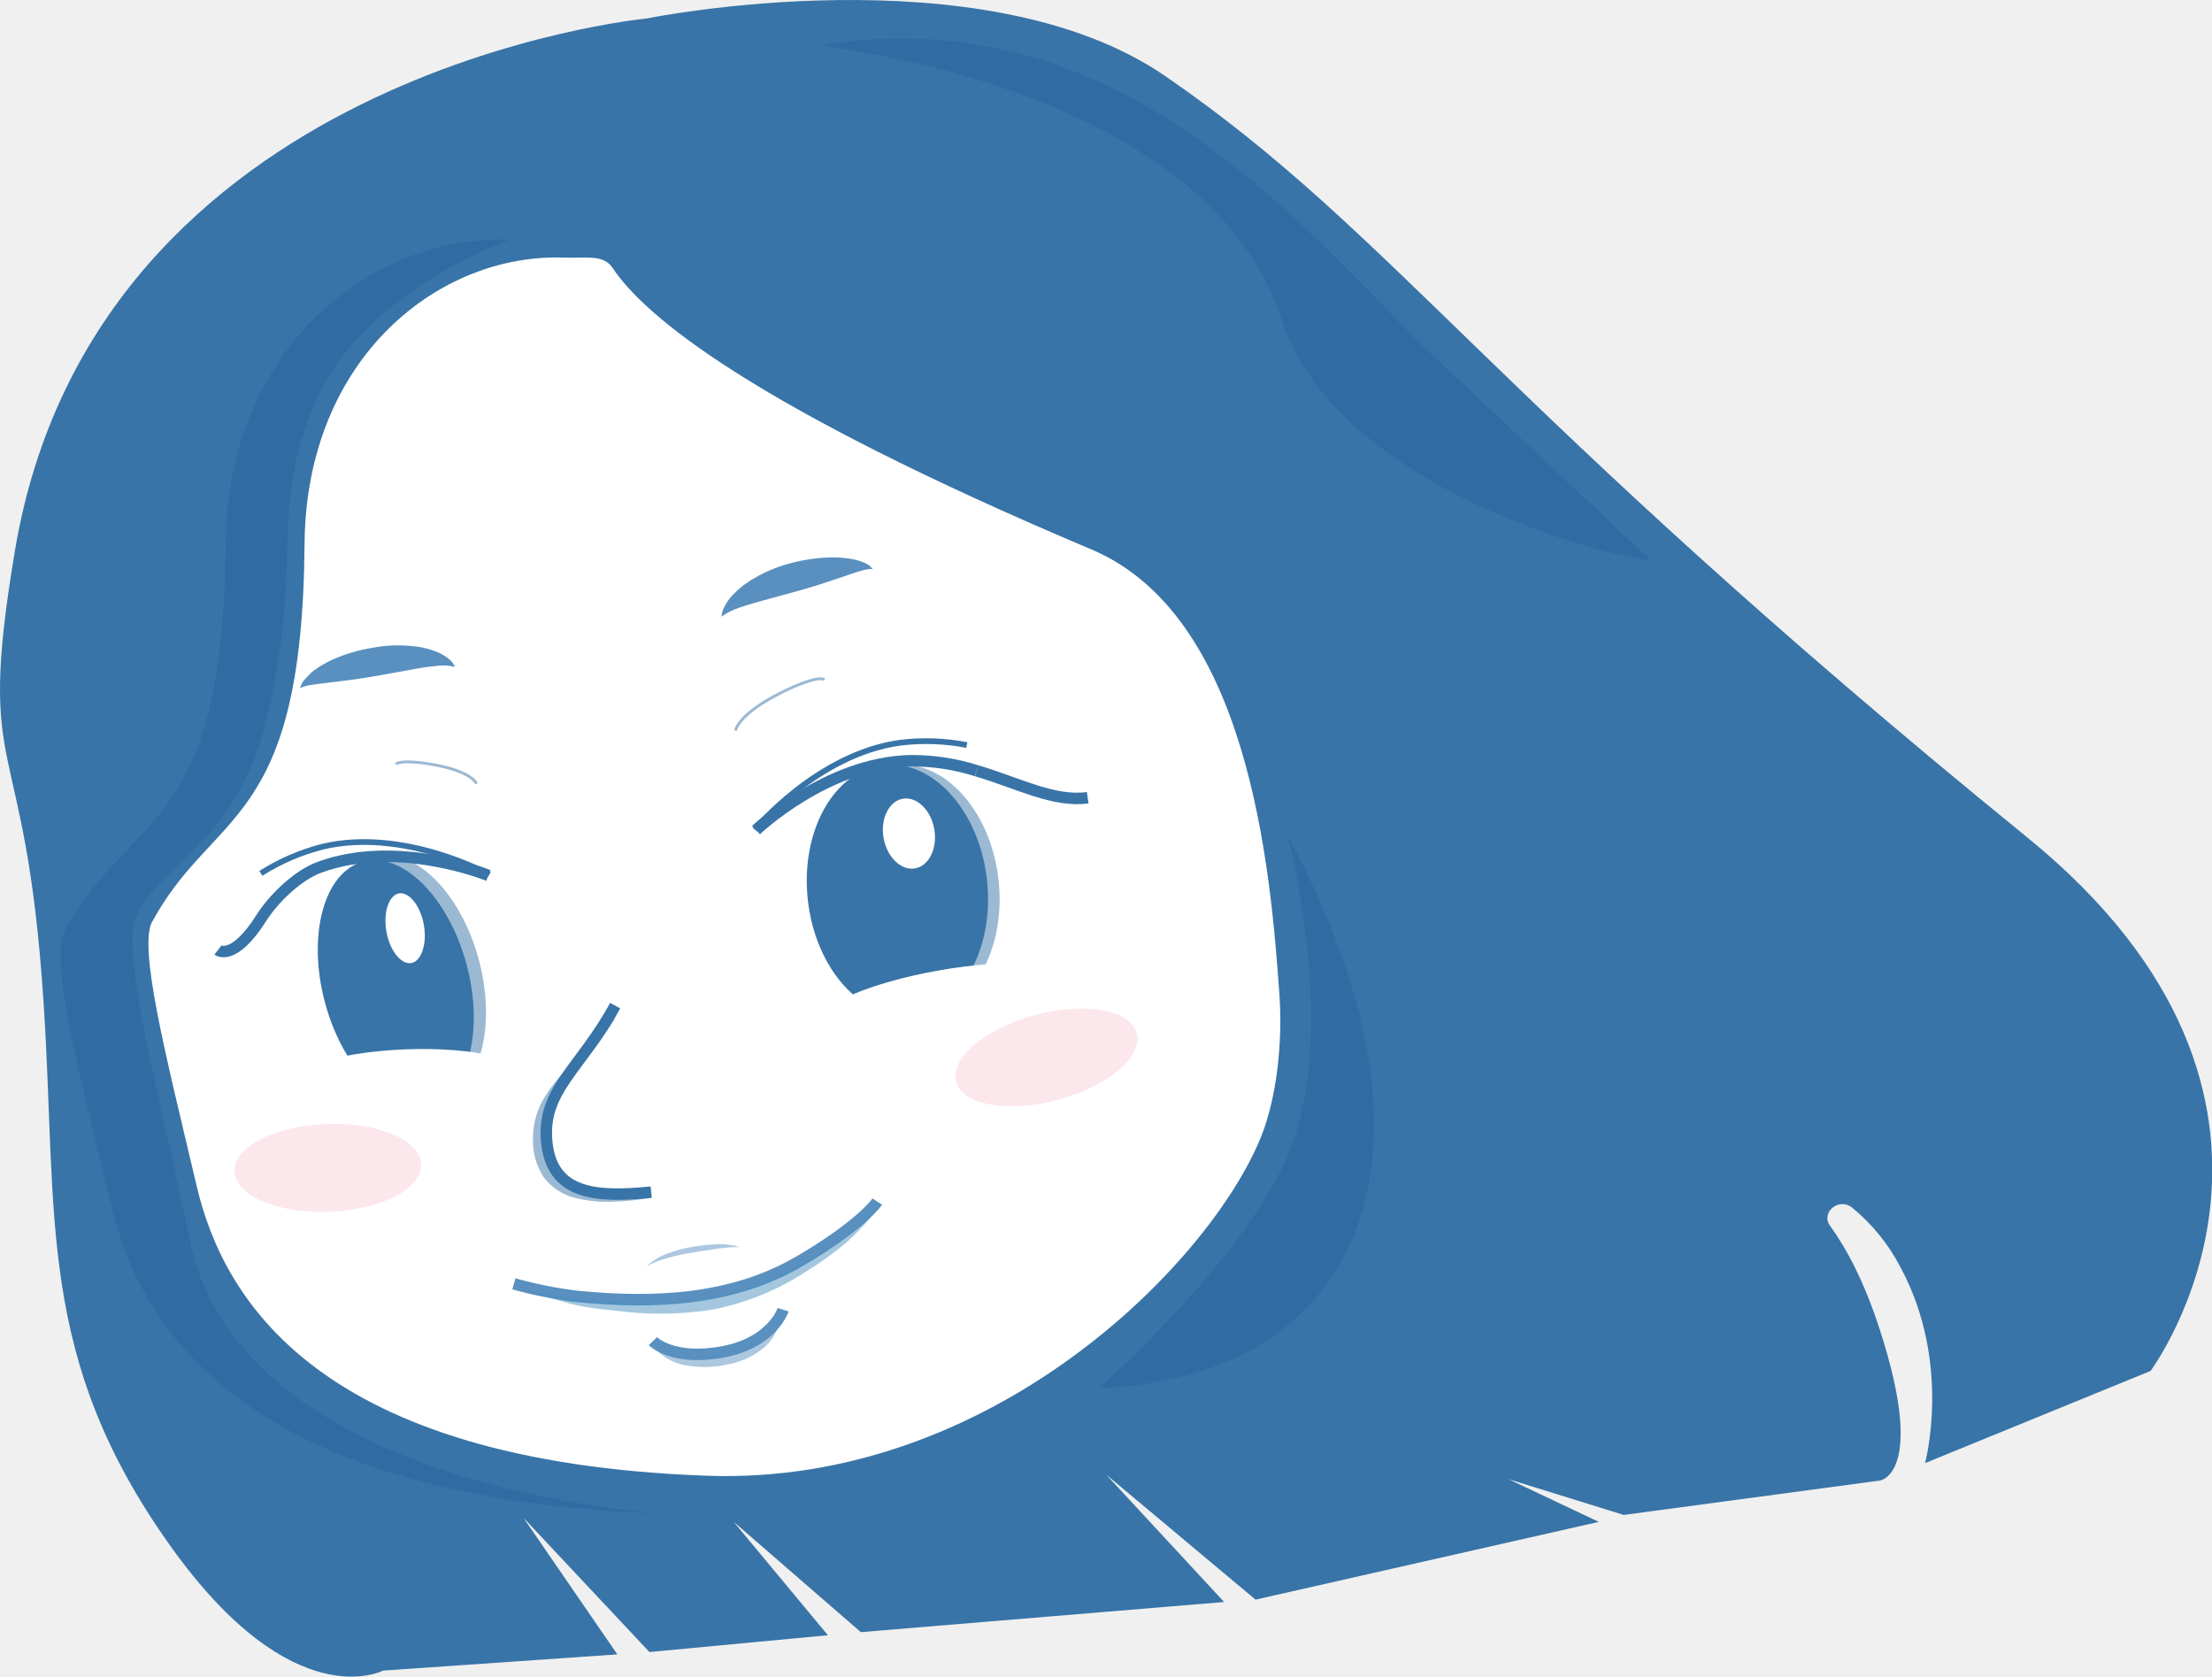
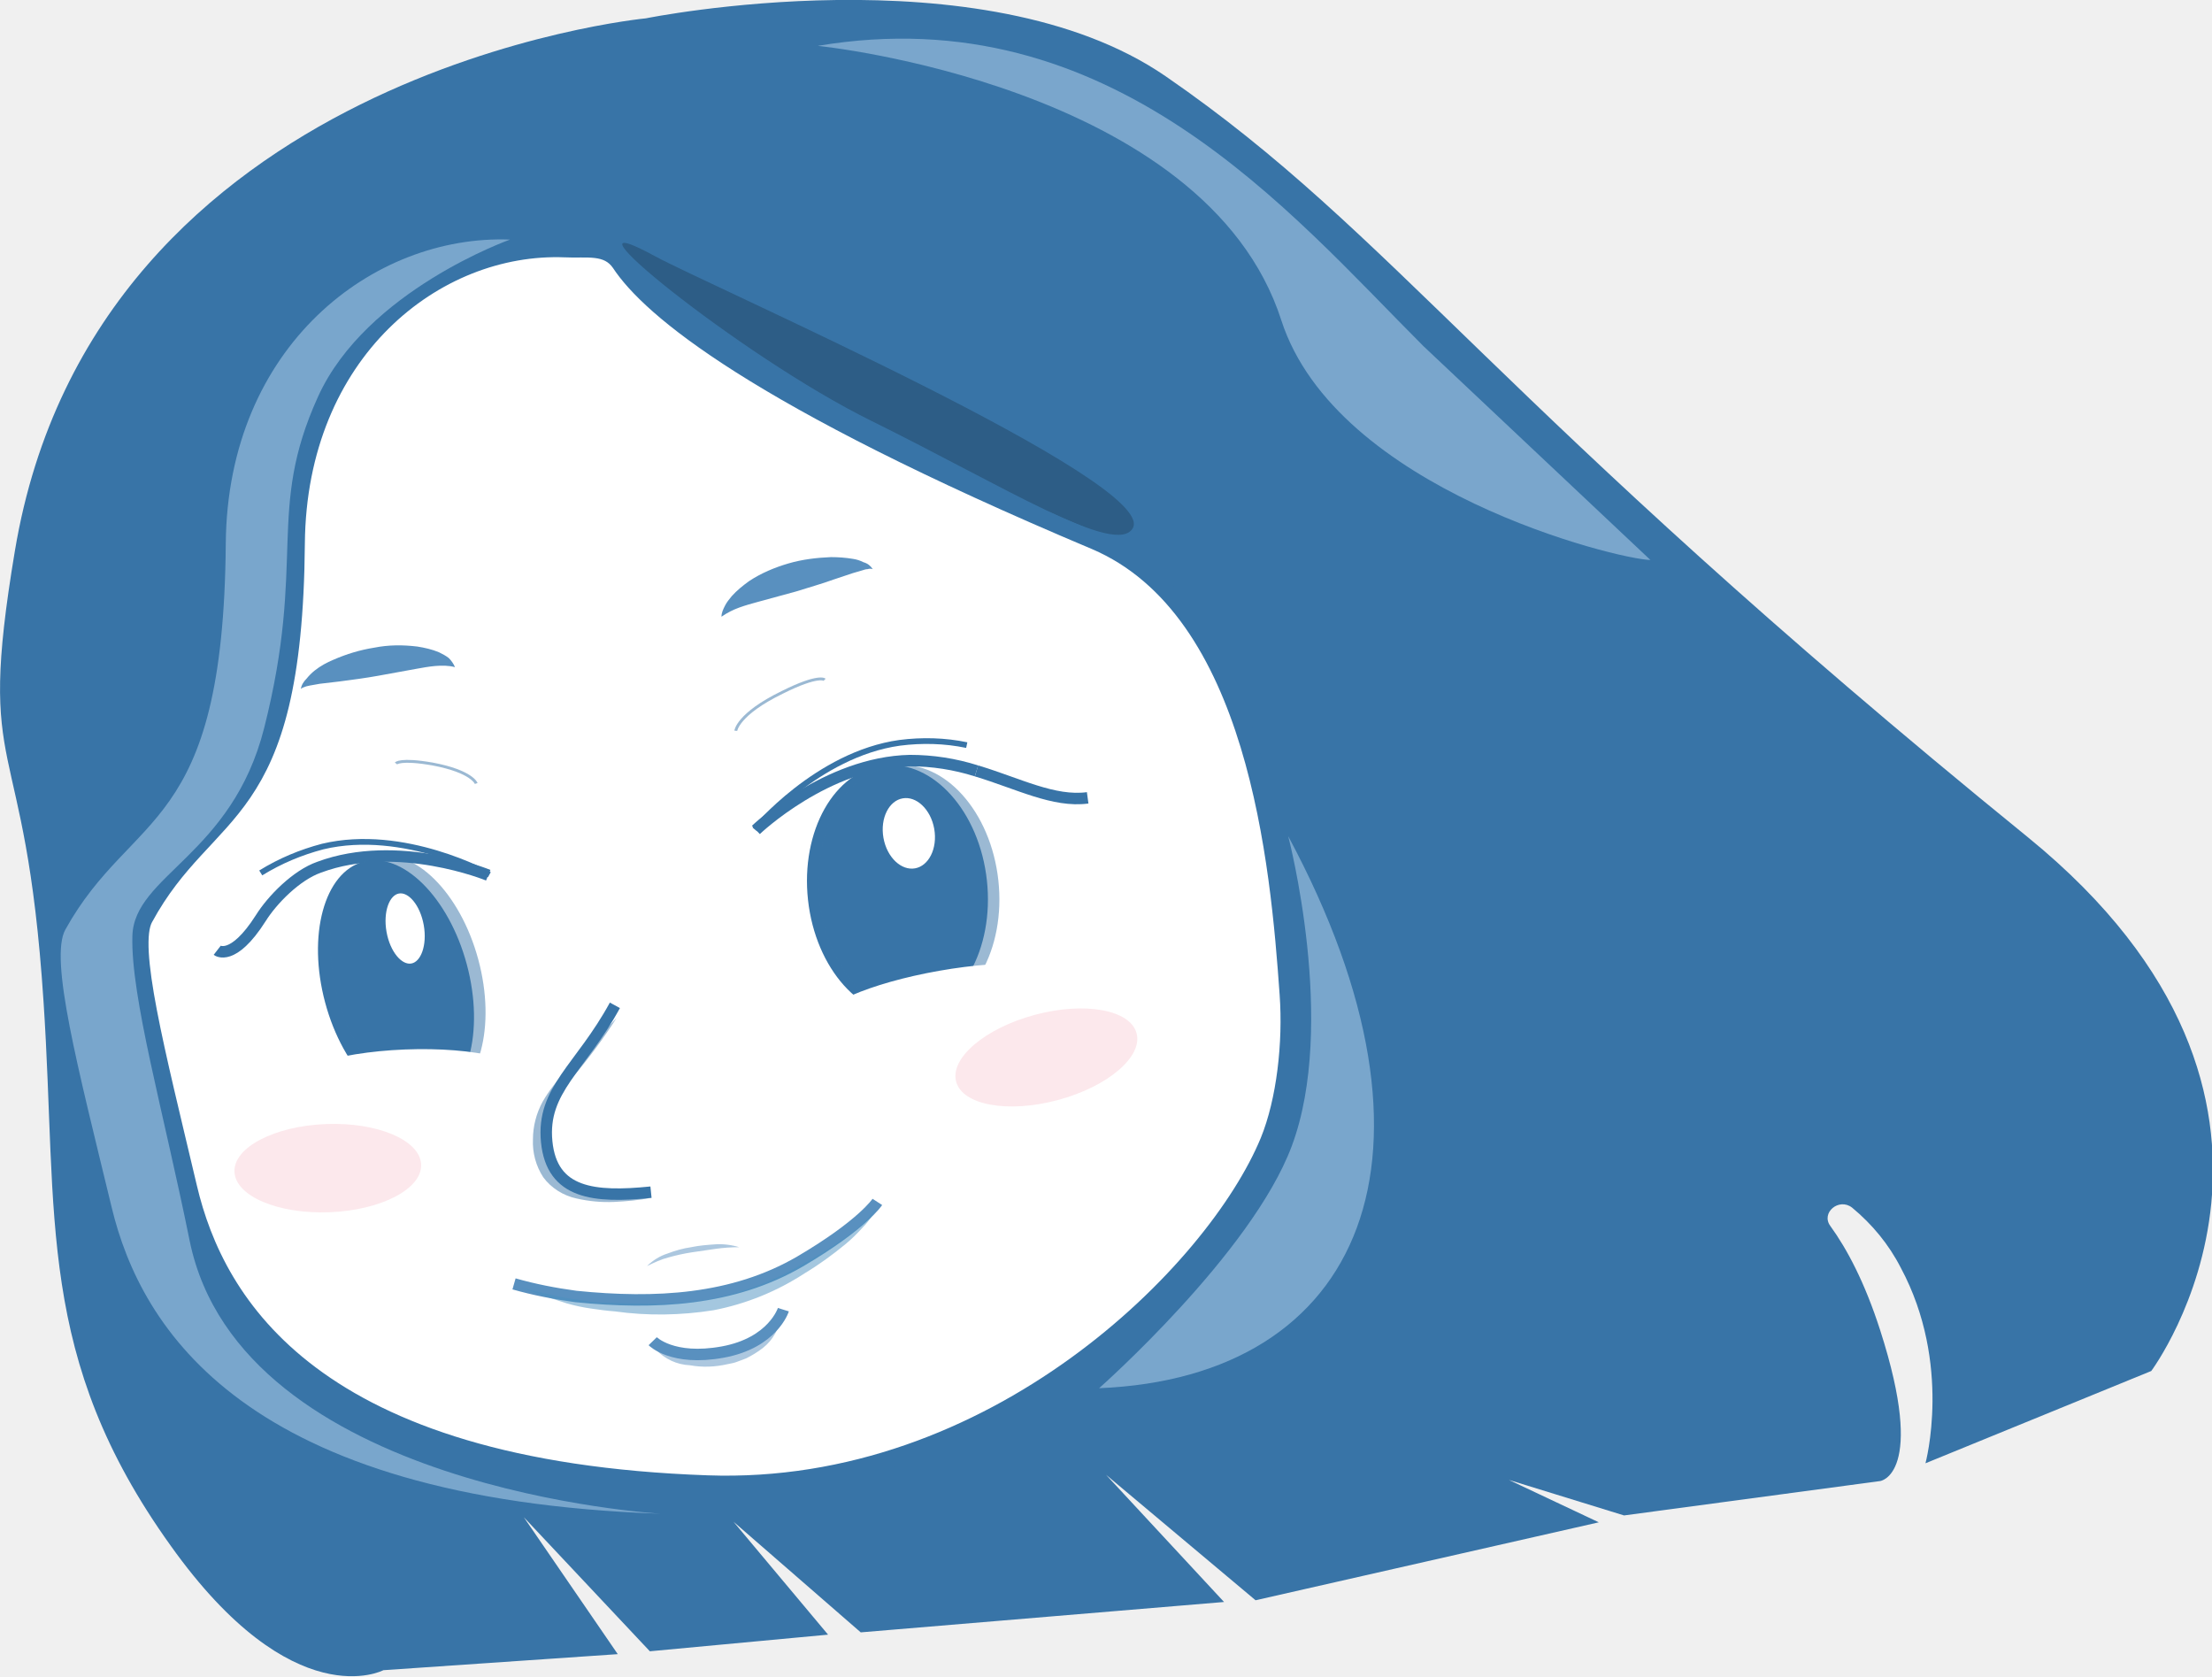
- <svg xmlns="http://www.w3.org/2000/svg" viewBox="0 0 386.01 292.53">
-   <defs>
-     <style>.cls-1{isolation:isolate;}.cls-10,.cls-2{fill:#3874a7;}.cls-11,.cls-12,.cls-3{fill:#fff;}.cls-12,.cls-3,.cls-6,.cls-8,.cls-9{stroke:#3874a7;}.cls-12,.cls-13,.cls-3,.cls-6,.cls-8,.cls-9{stroke-miterlimit:10;}.cls-3{stroke-width:3px;}.cls-4{fill:#5990bf;}.cls-5{fill:#fce8ec;}.cls-13,.cls-6,.cls-8,.cls-9{fill:none;}.cls-13,.cls-6{stroke-width:2px;}.cls-10,.cls-15,.cls-16,.cls-7,.cls-8{opacity:0.5;}.cls-8{stroke-width:0.5px;}.cls-13{stroke:#5990bf;}.cls-14{fill:#4a90bf;}.cls-15{fill:#bad8f2;}.cls-15,.cls-16{mix-blend-mode:multiply;}.cls-16{fill:#bbd8f2;}</style>
-   </defs>
-   <g class="cls-1">
-     <g id="Layer_2" data-name="Layer 2">
-       <g id="Layer_2-2" data-name="Layer 2">
-         <path class="cls-2" d="M112.74,3.24S16.63,12.35,2.6,96.11c-6.91,41.24,1.78,29.74,5,78.74,2.48,37.63-1.36,62,22.17,94.93,21.4,30,37.07,21.7,37.07,21.7l40.89-2.83L91.33,264.8l22,23.44,31.15-2.93-16.46-19.8,22.2,19.26,63.4-5.26L193,257.25,219.1,279.1,279,265.53l-15.73-7.44,20.08,6.23,44.71-6s8.14-1.1,0-26.26c-2.72-8.41-5.8-14.2-8.7-18.18-1.69-2.32,1.52-5,3.81-3.21a33.15,33.15,0,0,1,8.51,10.49c9,16.77,4.25,34.12,4.25,34.12l39.35-16.08s35.12-47-21.47-93.06C260.46,70.22,243.53,40.9,203.37,13.29,171.38-8.71,112.74,3.24,112.74,3.24Z" />
-         <path class="cls-3" d="M108.17,45.94c-2.16-3.24-5.89-2.35-9.64-2.49-22.55-.86-46.6,18-46.88,51.39-.4,49.32-15.43,44.93-26.48,65.4-2.66,4.92,2,22.92,7.68,47,4.78,20.38,21.94,49.32,90.51,51.74,50,1.77,88.59-37,98-59.84,2.92-7.09,4-17.2,3.41-25.61-1.59-22.73-5.46-67.11-33.73-79.05C131.46,69.33,113.43,53.82,108.17,45.94Z" />
-         <path class="cls-4" d="M125.91,107.59a4.24,4.24,0,0,1,.6-1.91,9,9,0,0,1,1.15-1.65,16,16,0,0,1,3-2.56,25,25,0,0,1,6.91-3.1,30.41,30.41,0,0,1,7.36-1.12,20,20,0,0,1,3.84.3,10.42,10.42,0,0,1,1.91.57,3,3,0,0,1,1.62,1.21,1.91,1.91,0,0,0-.89,0,6.25,6.25,0,0,0-.86.18c-.56.15-1.12.33-1.67.51l-3.3,1.12c-2.2.75-4.44,1.45-6.65,2.05L132.33,105c-1.08.32-2.18.63-3.25,1A11.15,11.15,0,0,0,125.91,107.59Z" />
-         <path class="cls-4" d="M79.4,116.36a8.91,8.91,0,0,0-3.47-.15c-1.11.1-2.22.27-3.32.47L66,117.88c-2.24.39-4.55.74-6.82,1l-3.43.42c-.57.07-1.15.15-1.72.25a7.53,7.53,0,0,0-.85.2,2.17,2.17,0,0,0-.82.37,3.34,3.34,0,0,1,1-1.76A10.07,10.07,0,0,1,54.75,117a19.33,19.33,0,0,1,3.3-1.93A29.06,29.06,0,0,1,65.11,113a24.17,24.17,0,0,1,7.51-.2,14.28,14.28,0,0,1,3.76,1,8.67,8.67,0,0,1,1.74,1A3.81,3.81,0,0,1,79.4,116.36Z" />
-         <ellipse class="cls-5" cx="182.61" cy="184.5" rx="16.32" ry="7.67" transform="translate(-41.53 53.55) rotate(-15)" />
-         <ellipse class="cls-5" cx="57.2" cy="203.76" rx="16.32" ry="7.67" transform="translate(-7.78 2.35) rotate(-2.2)" />
-         <path class="cls-6" d="M113.64,208c-9.93,1-17.34.3-18.23-8.77s5.91-12.75,11.94-23.77" />
-         <g class="cls-7">
-           <path class="cls-2" d="M113.64,209a51.28,51.28,0,0,1-6.44.66,23.3,23.3,0,0,1-6.57-.59,9.87,9.87,0,0,1-5.78-3.71A11.61,11.61,0,0,1,93,198.71a13.75,13.75,0,0,1,1.65-6.63,27.1,27.1,0,0,1,4-5.31c3-3.18,6-6.11,8.88-9.34a85.48,85.48,0,0,1-7.67,10.37c-2.67,3.28-5,6.84-4.83,10.9a10.14,10.14,0,0,0,1.42,5.59,8.68,8.68,0,0,0,4.69,3.31,25.9,25.9,0,0,0,6.15,1.1C109.34,208.88,111.48,208.92,113.64,209Z" />
-         </g>
-         <path class="cls-8" d="M128.35,127.48s.34-2.86,8.13-6.71c6.38-3.15,7.39-2.21,7.39-2.21" />
-         <path class="cls-6" d="M170.43,134.48c7.33,2.18,13.48,5.52,19.38,4.7" />
-         <path class="cls-6" d="M131.93,144.83s12.33-11.78,26.9-12.1a37.28,37.28,0,0,1,11.6,1.75" />
-         <ellipse class="cls-2" cx="156.6" cy="155.28" rx="15.73" ry="21.93" transform="translate(-15.97 17.97) rotate(-6.25)" />
-         <path class="cls-9" d="M131.72,144.73S142.6,131.6,157,129.6a37.25,37.25,0,0,1,11.72.39" />
-         <ellipse class="cls-10" cx="158.62" cy="155.28" rx="15.73" ry="21.93" transform="translate(-15.96 18.19) rotate(-6.25)" />
-         <ellipse class="cls-11" cx="164.76" cy="174.56" rx="22.23" ry="5.32" transform="translate(-27.81 31.26) rotate(-10)" />
-         <ellipse class="cls-12" cx="158.62" cy="145.44" rx="4.99" ry="6.67" transform="translate(-22.85 29.75) rotate(-10)" />
-         <path class="cls-8" d="M83.14,136.74s-.67-2.13-7.64-3.35c-5.71-1-6.42-.07-6.42-.07" />
-         <path class="cls-6" d="M85.23,152.75s-15.78-6.46-29.46-1.44c-4,1.45-8.19,5.72-10.17,8.86-4.87,7.69-7.57,5.59-7.57,5.59" />
-         <ellipse class="cls-2" cx="68.95" cy="170.71" rx="12.74" ry="21.93" transform="matrix(0.97, -0.26, 0.26, 0.97, -42.2, 23.94)" />
-         <path class="cls-9" d="M85.39,152.59s-14.93-8.25-29.1-4.86a37.32,37.32,0,0,0-10.77,4.65" />
-         <ellipse class="cls-10" cx="71.25" cy="170.71" rx="12.74" ry="21.93" transform="translate(-42.12 24.54) rotate(-15.14)" />
-         <ellipse class="cls-11" cx="70.55" cy="189.39" rx="22.23" ry="6.33" transform="matrix(1, -0.04, 0.04, 1, -7.22, 2.85)" />
-         <ellipse class="cls-12" cx="70.7" cy="161.95" rx="3.82" ry="6.67" transform="translate(-27.05 14.74) rotate(-10)" />
-         <path class="cls-13" d="M89.68,224a75.87,75.87,0,0,0,10.77,2.17c13.92,1.38,27.43.72,39.14-6.15,10.89-6.4,13.5-10.37,13.5-10.37" />
-         <path class="cls-13" d="M113.93,234s3.38,3.5,12.15,1.88,10.58-7.37,10.58-7.37" />
-         <g class="cls-7">
-           <path class="cls-4" d="M114.48,235.46a12.79,12.79,0,0,0,6,1.33,27.13,27.13,0,0,0,6.07-.66c.48-.13,1-.22,1.47-.35s1-.28,1.42-.47a14,14,0,0,0,2.69-1.26,9.89,9.89,0,0,0,4-4.48,7.79,7.79,0,0,1-3.07,5.76,12.7,12.7,0,0,1-2.9,1.76c-.52.22-1.06.38-1.59.58s-1.08.29-1.62.41a18.75,18.75,0,0,1-6.6.24A9.33,9.33,0,0,1,114.48,235.46Z" />
-         </g>
-         <g class="cls-7">
-           <path class="cls-14" d="M90.75,224.62c2.76.68,5.51,1.35,8.29,1.85,1.39.23,2.78.45,4.16.56s2.83.13,4.23.21c5.64.22,11.28.35,16.72-.71a52.31,52.31,0,0,0,15.53-5.92,78.82,78.82,0,0,0,7.16-4.43,22.85,22.85,0,0,0,6.13-5.71,12.28,12.28,0,0,1-2.42,3.52,36.35,36.35,0,0,1-3.09,3,59.21,59.21,0,0,1-7,5,46.1,46.1,0,0,1-16,6.49,59.4,59.4,0,0,1-17.2.19c-1.42-.13-2.81-.31-4.24-.5a33,33,0,0,1-4.22-.9A84.39,84.39,0,0,1,90.75,224.62Z" />
-         </g>
-         <g class="cls-7">
-           <path class="cls-4" d="M112.86,220.94a10.08,10.08,0,0,1,3.63-2.23,22,22,0,0,1,4.13-1.13,31.28,31.28,0,0,1,4.23-.47,12.08,12.08,0,0,1,4.23.47,26.36,26.36,0,0,0-4.17.34c-1.37.19-2.75.41-4.12.63s-2.73.51-4.06.87A15.13,15.13,0,0,0,112.86,220.94Z" />
-         </g>
-         <path class="cls-15" d="M115.3,264.06c-72.57-2.49-90.73-32.33-95.79-53.35-6-24.84-10.94-43.4-8.13-48.47,11.7-21.11,27.6-16.58,28-67.43.29-34.38,25.74-53.87,49.61-53,0,0-25.06,8.86-33.49,27.36-9.1,20-2,28.57-9.39,57.76-5.62,22.23-22.74,25.66-23,36.29s5.41,30.52,10,53.17C42,259.91,115.3,264.06,115.3,264.06Z" />
-         <path class="cls-15" d="M224.79,145.93c29.9,55.68,13,94.39-33,96.28,0,0,26.6-23.5,33.59-42.19C233.36,178.66,224.79,145.93,224.79,145.93Z" />
-         <path class="cls-16" d="M288.05,97.73c-5.68-.12-54.8-12.23-64.35-41.85C210.46,14.81,142.82,7.94,142.82,7.94,194-.56,225,37,248.36,60.44Z" />
-       </g>
-     </g>
+ <svg xmlns="http://www.w3.org/2000/svg" version="1.1" id="Layer_1" x="0px" y="0px" viewBox="0 0 386 292.5" style="enable-background:new 0 0 386 292.5;" xml:space="preserve">
+   <style type="text/css">
+ 	.st0{fill:#3874A7;}
+ 	.st1{opacity:0.2;enable-background:new    ;}
+ 	.st2{fill:#FFFFFF;stroke:#3874A7;stroke-width:3;stroke-miterlimit:10;}
+ 	.st3{fill:#5990BF;}
+ 	.st4{fill:#FCE8EC;}
+ 	.st5{fill:none;stroke:#3874A7;stroke-width:2;stroke-miterlimit:10;}
+ 	.st6{opacity:0.5;}
+ 	.st7{opacity:0.5;fill:none;stroke:#3874A7;stroke-width:0.5;stroke-miterlimit:10;enable-background:new    ;}
+ 	.st8{fill:none;stroke:#3874A7;stroke-miterlimit:10;}
+ 	.st9{opacity:0.5;fill:#3874A7;enable-background:new    ;}
+ 	.st10{fill:#FFFFFF;}
+ 	.st11{fill:#FFFFFF;stroke:#3874A7;stroke-width:1;stroke-miterlimit:10;}
+ 	.st12{fill:none;stroke:#5990BF;stroke-width:2;stroke-miterlimit:10;}
+ 	.st13{fill:#4A90BF;}
+ 	.st14{opacity:0.5;fill:#BAD8F2;enable-background:new    ;}
+ 	.st15{opacity:0.5;fill:#BBD8F2;enable-background:new    ;}
+ </style>
+   <path class="st0" d="M112.7,3.2c0,0-96.1,9.1-110.1,92.9c-6.9,41.2,1.8,29.7,5,78.7c2.5,37.6-1.4,62,22.2,94.9  c21.4,30,37.1,21.7,37.1,21.7l40.9-2.8l-16.4-23.9l22,23.4l31.1-2.9L128,265.5l22.2,19.3l63.4-5.3L193,257.3l26.1,21.9l59.9-13.6  l-15.7-7.4l20.1,6.2l44.7-6c0,0,8.1-1.1,0-26.3c-2.7-8.4-5.8-14.2-8.7-18.2c-1.7-2.3,1.5-5,3.8-3.2c3.5,2.9,6.4,6.4,8.5,10.5  c9,16.8,4.3,34.1,4.3,34.1l39.4-16.1c0,0,35.1-47-21.5-93.1C260.5,70.2,243.5,40.9,203.4,13.3C171.4-8.7,112.7,3.2,112.7,3.2z" />
+   <path class="st1" d="M197.7,92.1c4.2-8.1-74.3-42.4-83.4-47.4C95,34.2,128.9,62,152,73.4S194.9,97.3,197.7,92.1z" />
+   <path class="st2" d="M108.2,45.9c-2.2-3.2-5.9-2.3-9.6-2.5C76,42.5,52,61.4,51.7,94.8c-0.4,49.3-15.4,44.9-26.5,65.4  c-2.7,4.9,2,22.9,7.7,47c4.8,20.4,21.9,49.3,90.5,51.7c50,1.8,88.6-37,98-59.8c2.9-7.1,4-17.2,3.4-25.6  c-1.6-22.7-5.5-67.1-33.7-79.1C131.5,69.3,113.4,53.8,108.2,45.9z" />
+   <path class="st3" d="M125.9,107.6c0-0.7,0.3-1.3,0.6-1.9c0.3-0.6,0.7-1.1,1.2-1.7c0.9-1,1.9-1.8,3-2.6c2.1-1.4,4.5-2.4,6.9-3.1  s4.9-1,7.4-1.1c1.3,0,2.6,0.1,3.8,0.3c0.7,0.1,1.3,0.3,1.9,0.6c0.7,0.2,1.2,0.6,1.6,1.2c-0.3-0.1-0.6-0.1-0.9,0  c-0.3,0-0.6,0.1-0.9,0.2c-0.6,0.2-1.1,0.3-1.7,0.5l-3.3,1.1c-2.2,0.8-4.4,1.4-6.6,2.1l-6.6,1.8c-1.1,0.3-2.2,0.6-3.3,1  C127.9,106.4,126.9,106.9,125.9,107.6z" />
+   <path class="st3" d="M79.4,116.4c-1.1-0.3-2.3-0.3-3.5-0.2c-1.1,0.1-2.2,0.3-3.3,0.5l-6.6,1.2c-2.2,0.4-4.5,0.7-6.8,1l-3.4,0.4  c-0.6,0.1-1.2,0.2-1.7,0.3c-0.3,0.1-0.6,0.1-0.8,0.2c-0.3,0.1-0.6,0.2-0.8,0.4c0.1-0.7,0.5-1.3,1-1.8c0.4-0.5,0.9-1,1.4-1.4  c1-0.8,2.1-1.4,3.3-1.9c2.3-1,4.6-1.7,7.1-2.1c2.5-0.5,5-0.5,7.5-0.2c1.3,0.2,2.6,0.5,3.8,1c0.6,0.3,1.2,0.6,1.7,1  C78.7,115.2,79.1,115.7,79.4,116.4z" />
+   <ellipse transform="matrix(0.9659 -0.2588 0.2588 0.9659 -41.5292 53.5424)" class="st4" cx="182.6" cy="184.5" rx="16.3" ry="7.7" />
+   <ellipse transform="matrix(0.9993 -3.838635e-02 3.838635e-02 0.9993 -7.7813 2.346)" class="st4" cx="57.2" cy="203.8" rx="16.3" ry="7.7" />
+   <path class="st5" d="M113.6,208c-9.9,1-17.3,0.3-18.2-8.8s5.9-12.8,11.9-23.8" />
+   <g class="st6">
+     <path class="st0" d="M113.6,209c-2.1,0.4-4.3,0.6-6.4,0.7c-2.2,0.1-4.4-0.1-6.6-0.6c-2.3-0.5-4.4-1.8-5.8-3.7   c-1.3-2-1.9-4.3-1.8-6.6c0-2.3,0.6-4.6,1.7-6.6c1.1-1.9,2.5-3.7,4-5.3c3-3.2,6-6.1,8.9-9.3c-2.3,3.6-4.9,7.1-7.7,10.4   c-2.7,3.3-5,6.8-4.8,10.9c-0.1,2,0.4,3.9,1.4,5.6c1.1,1.6,2.8,2.8,4.7,3.3c2,0.6,4.1,1,6.2,1.1C109.3,208.9,111.5,208.9,113.6,209z   " />
  </g>
+   <path class="st7" d="M128.4,127.5c0,0,0.3-2.9,8.1-6.7c6.4-3.2,7.4-2.2,7.4-2.2" />
+   <path class="st5" d="M170.4,134.5c7.3,2.2,13.5,5.5,19.4,4.7" />
+   <path class="st5" d="M131.9,144.8c0,0,12.3-11.8,26.9-12.1c3.9,0,7.8,0.6,11.6,1.8" />
+   <ellipse transform="matrix(0.9941 -0.1089 0.1089 0.9941 -15.9802 17.978)" class="st0" cx="156.6" cy="155.3" rx="15.7" ry="21.9" />
+   <path class="st8" d="M131.7,144.7c0,0,10.9-13.1,25.3-15.1c3.9-0.5,7.9-0.4,11.7,0.4" />
+   <ellipse transform="matrix(0.9941 -0.1089 0.1089 0.9941 -15.9685 18.1959)" class="st9" cx="158.6" cy="155.3" rx="15.7" ry="21.9" />
+   <ellipse transform="matrix(0.9848 -0.1736 0.1736 0.9848 -27.8085 31.2604)" class="st10" cx="164.8" cy="174.6" rx="22.2" ry="5.3" />
+   <ellipse transform="matrix(0.9848 -0.1736 0.1736 0.9848 -22.8355 29.7389)" class="st11" cx="158.6" cy="145.4" rx="5" ry="6.7" />
+   <path class="st7" d="M83.1,136.7c0,0-0.7-2.1-7.6-3.4c-5.7-1-6.4-0.1-6.4-0.1" />
+   <path class="st5" d="M85.2,152.7c0,0-15.8-6.5-29.5-1.4c-4,1.4-8.2,5.7-10.2,8.9c-4.9,7.7-7.6,5.6-7.6,5.6" />
+   <ellipse transform="matrix(0.9659 -0.2589 0.2589 0.9659 -42.0691 23.7401)" class="st0" cx="69.1" cy="171.6" rx="12.8" ry="22" />
+   <path class="st8" d="M85.4,152.6c0,0-14.9-8.3-29.1-4.9c-3.8,1-7.4,2.5-10.8,4.6" />
+   <ellipse transform="matrix(0.9653 -0.2612 0.2612 0.9653 -42.1175 24.5237)" class="st9" cx="71.2" cy="170.7" rx="12.7" ry="21.9" />
+   <ellipse transform="matrix(0.9992 -3.996808e-02 3.996808e-02 0.9992 -7.5133 2.985)" class="st10" cx="70.9" cy="189.4" rx="22.2" ry="6.3" />
+   <ellipse transform="matrix(0.9848 -0.1736 0.1736 0.9848 -27.0503 14.7336)" class="st11" cx="70.7" cy="162" rx="3.8" ry="6.7" />
+   <path class="st12" d="M89.7,224c3.5,1,7.1,1.7,10.8,2.2c13.9,1.4,27.4,0.7,39.1-6.1c10.9-6.4,13.5-10.4,13.5-10.4" />
+   <path class="st12" d="M113.9,234c0,0,3.4,3.5,12.2,1.9s10.6-7.4,10.6-7.4" />
+   <g class="st6">
+     <path class="st3" d="M114.5,235.5c1.9,0.9,3.9,1.4,6,1.3c2,0,4.1-0.2,6.1-0.7c0.5-0.1,1-0.2,1.5-0.4c0.5-0.2,1-0.3,1.4-0.5   c0.9-0.3,1.8-0.7,2.7-1.3c1.8-1,3.2-2.6,4-4.5c-0.1,2.3-1.3,4.4-3.1,5.8c-0.9,0.7-1.9,1.3-2.9,1.8c-0.5,0.2-1.1,0.4-1.6,0.6   s-1.1,0.3-1.6,0.4c-2.2,0.5-4.4,0.6-6.6,0.2C118.1,238.1,116,237.1,114.5,235.5z" />
+   </g>
+   <g class="st6">
+     <path class="st13" d="M90.8,224.6c2.8,0.7,5.5,1.4,8.3,1.9c1.4,0.2,2.8,0.4,4.2,0.6s2.8,0.1,4.2,0.2c5.6,0.2,11.3,0.4,16.7-0.7   c5.5-1.1,10.7-3.1,15.5-5.9c2.5-1.3,4.9-2.8,7.2-4.4c2.4-1.5,4.5-3.4,6.1-5.7c-0.6,1.3-1.4,2.5-2.4,3.5c-1,1.1-2,2.1-3.1,3   c-2.2,1.8-4.5,3.5-7,5c-4.9,3.2-10.3,5.4-16,6.5c-5.7,0.9-11.5,1-17.2,0.2c-1.4-0.1-2.8-0.3-4.2-0.5c-1.4-0.2-2.8-0.5-4.2-0.9   C96.1,226.5,93.4,225.6,90.8,224.6z" />
+   </g>
+   <g class="st6">
+     <path class="st3" d="M112.9,220.9c1-1,2.3-1.8,3.6-2.2c1.3-0.5,2.7-0.9,4.1-1.1c1.4-0.3,2.8-0.4,4.2-0.5c1.4-0.1,2.9,0.1,4.2,0.5   c-1.4,0-2.8,0.1-4.2,0.3c-1.4,0.2-2.8,0.4-4.1,0.6s-2.7,0.5-4.1,0.9C115.4,219.7,114.1,220.3,112.9,220.9z" />
+   </g>
+   <path class="st14" d="M115.3,264.1c-72.6-2.5-90.7-32.3-95.8-53.4c-6-24.8-10.9-43.4-8.1-48.5c11.7-21.1,27.6-16.6,28-67.4  c0.3-34.4,25.7-53.9,49.6-53c0,0-25.1,8.9-33.5,27.4c-9.1,20-2,28.6-9.4,57.8c-5.6,22.2-22.7,25.7-23,36.3s5.4,30.5,10,53.2  C42,259.9,115.3,264.1,115.3,264.1z" />
+   <path class="st14" d="M224.8,145.9c29.9,55.7,13,94.4-33,96.3c0,0,26.6-23.5,33.6-42.2C233.4,178.7,224.8,145.9,224.8,145.9z" />
+   <path class="st15" d="M288,97.7c-5.7-0.1-54.8-12.2-64.4-41.8C210.4,14.8,142.7,8,142.7,8C194-0.6,225,37,248.4,60.4L288,97.7z" />
</svg>
